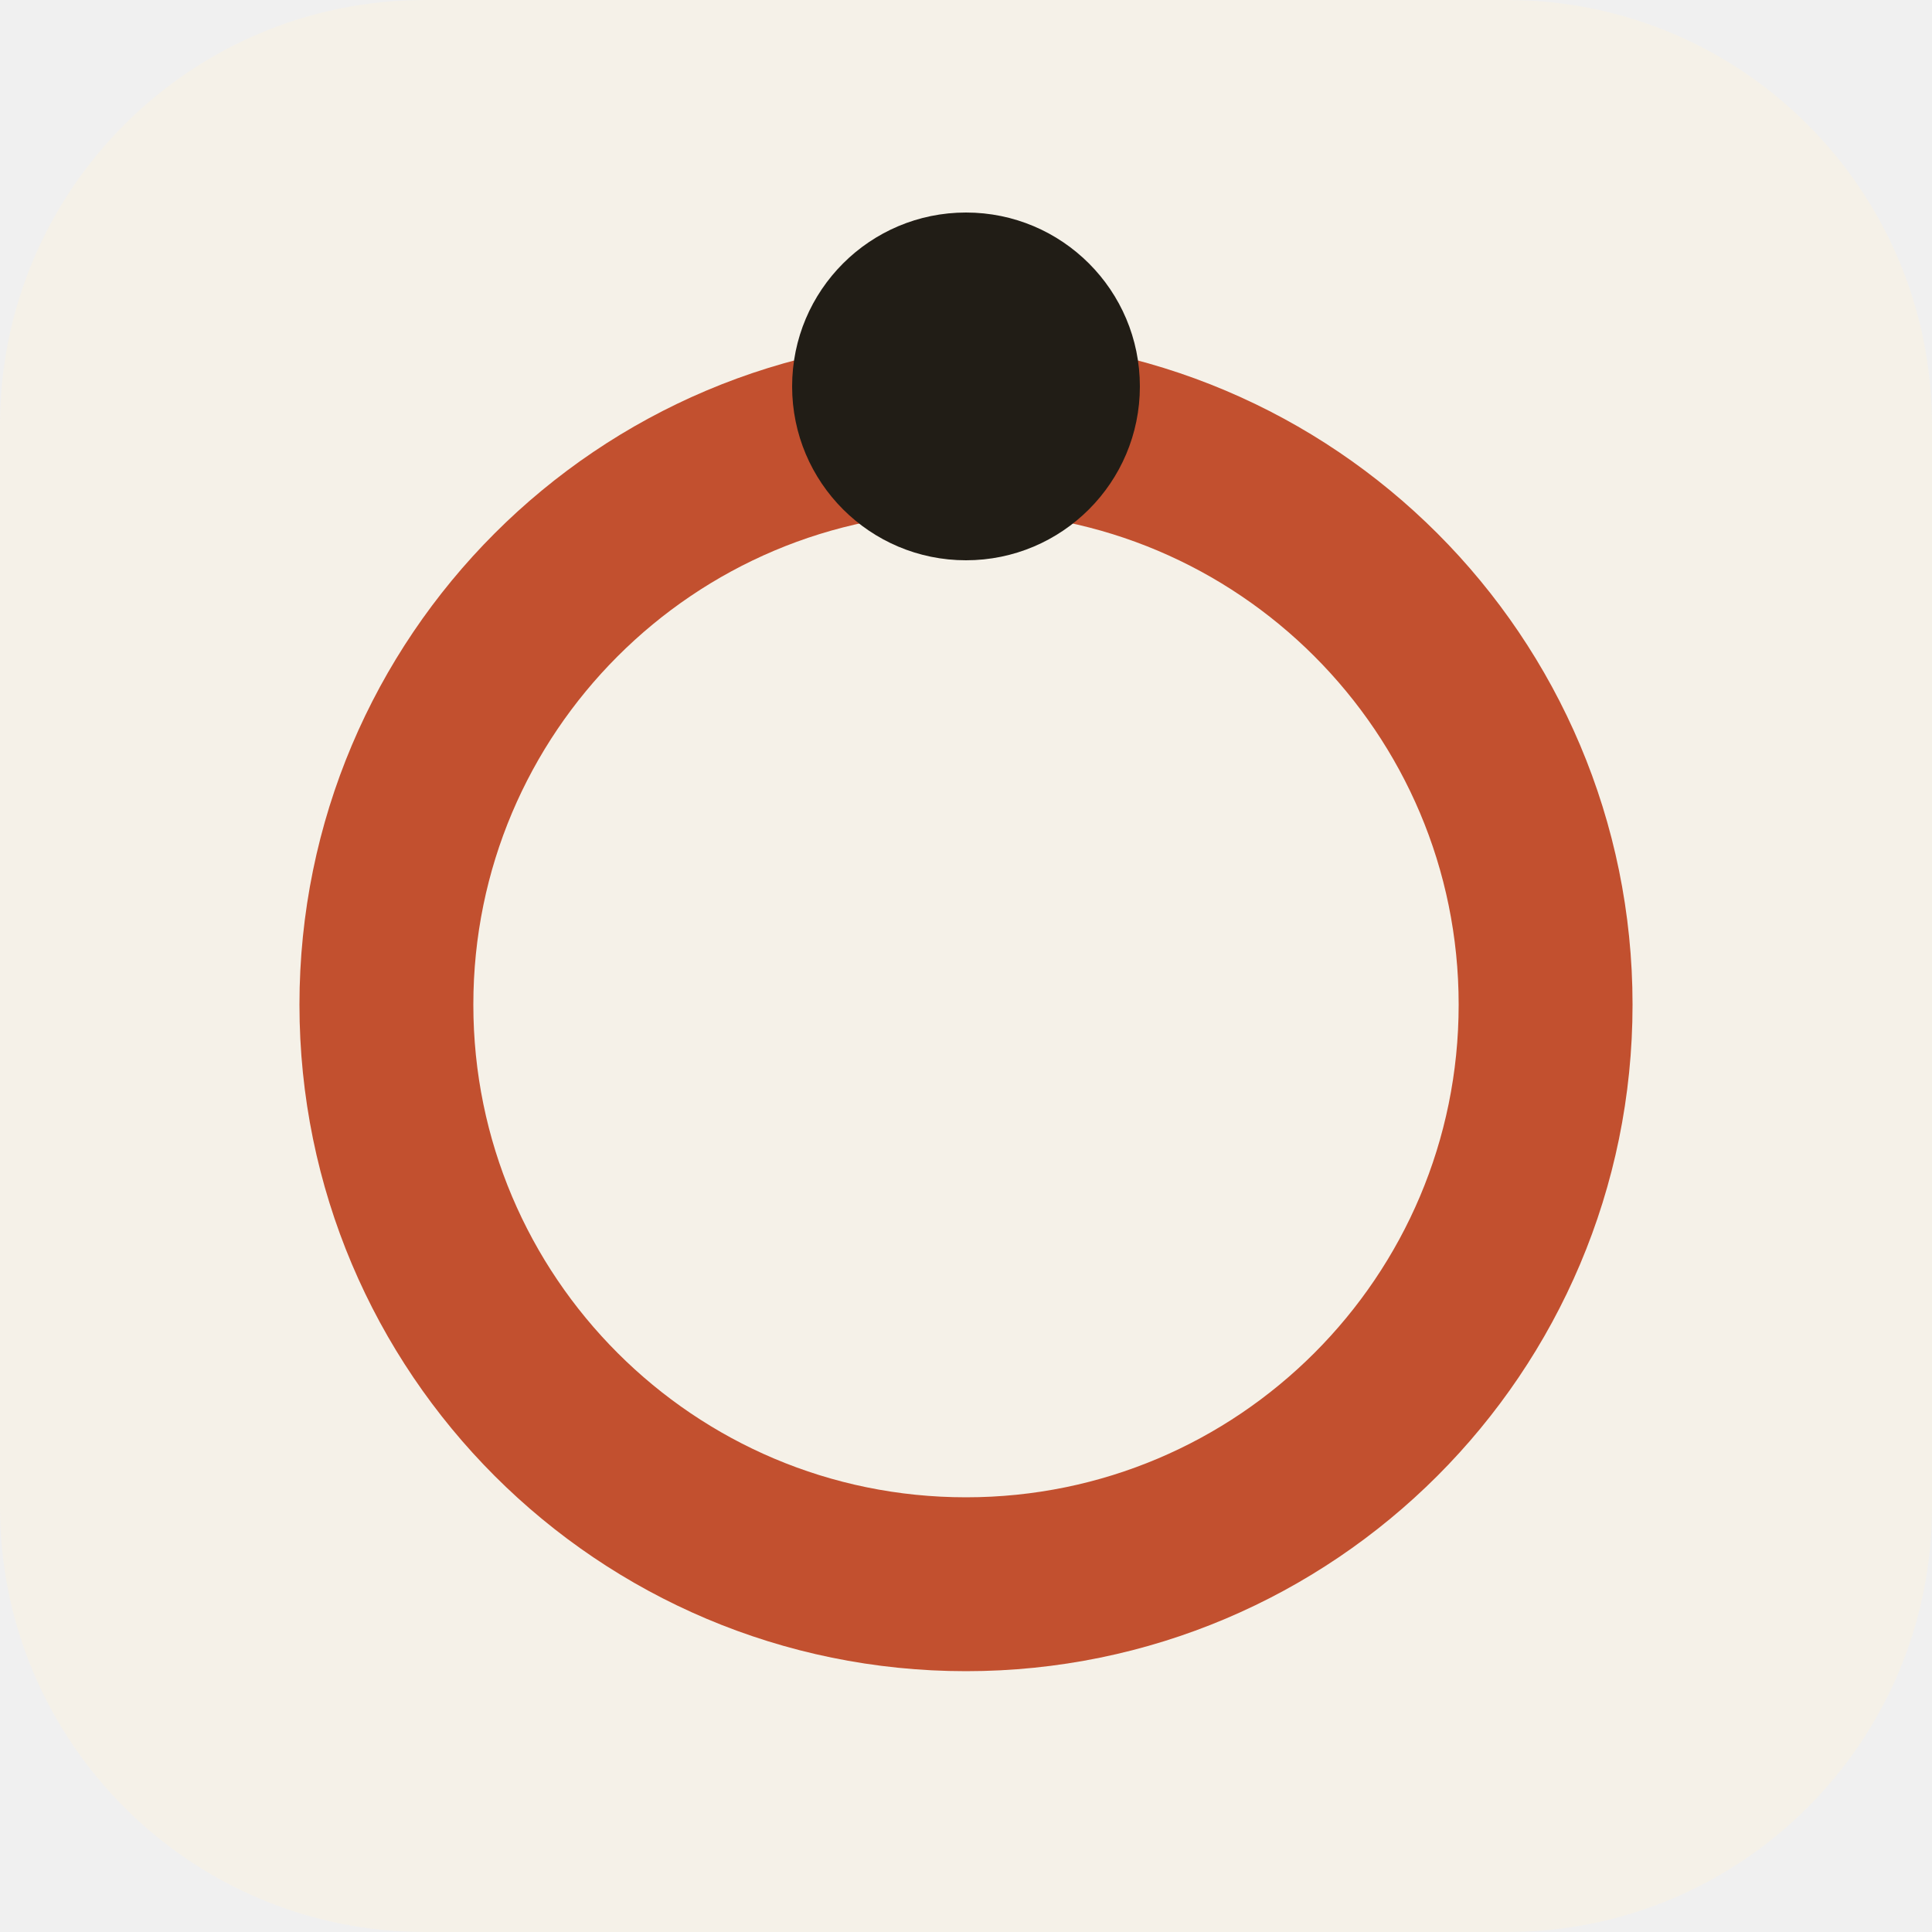
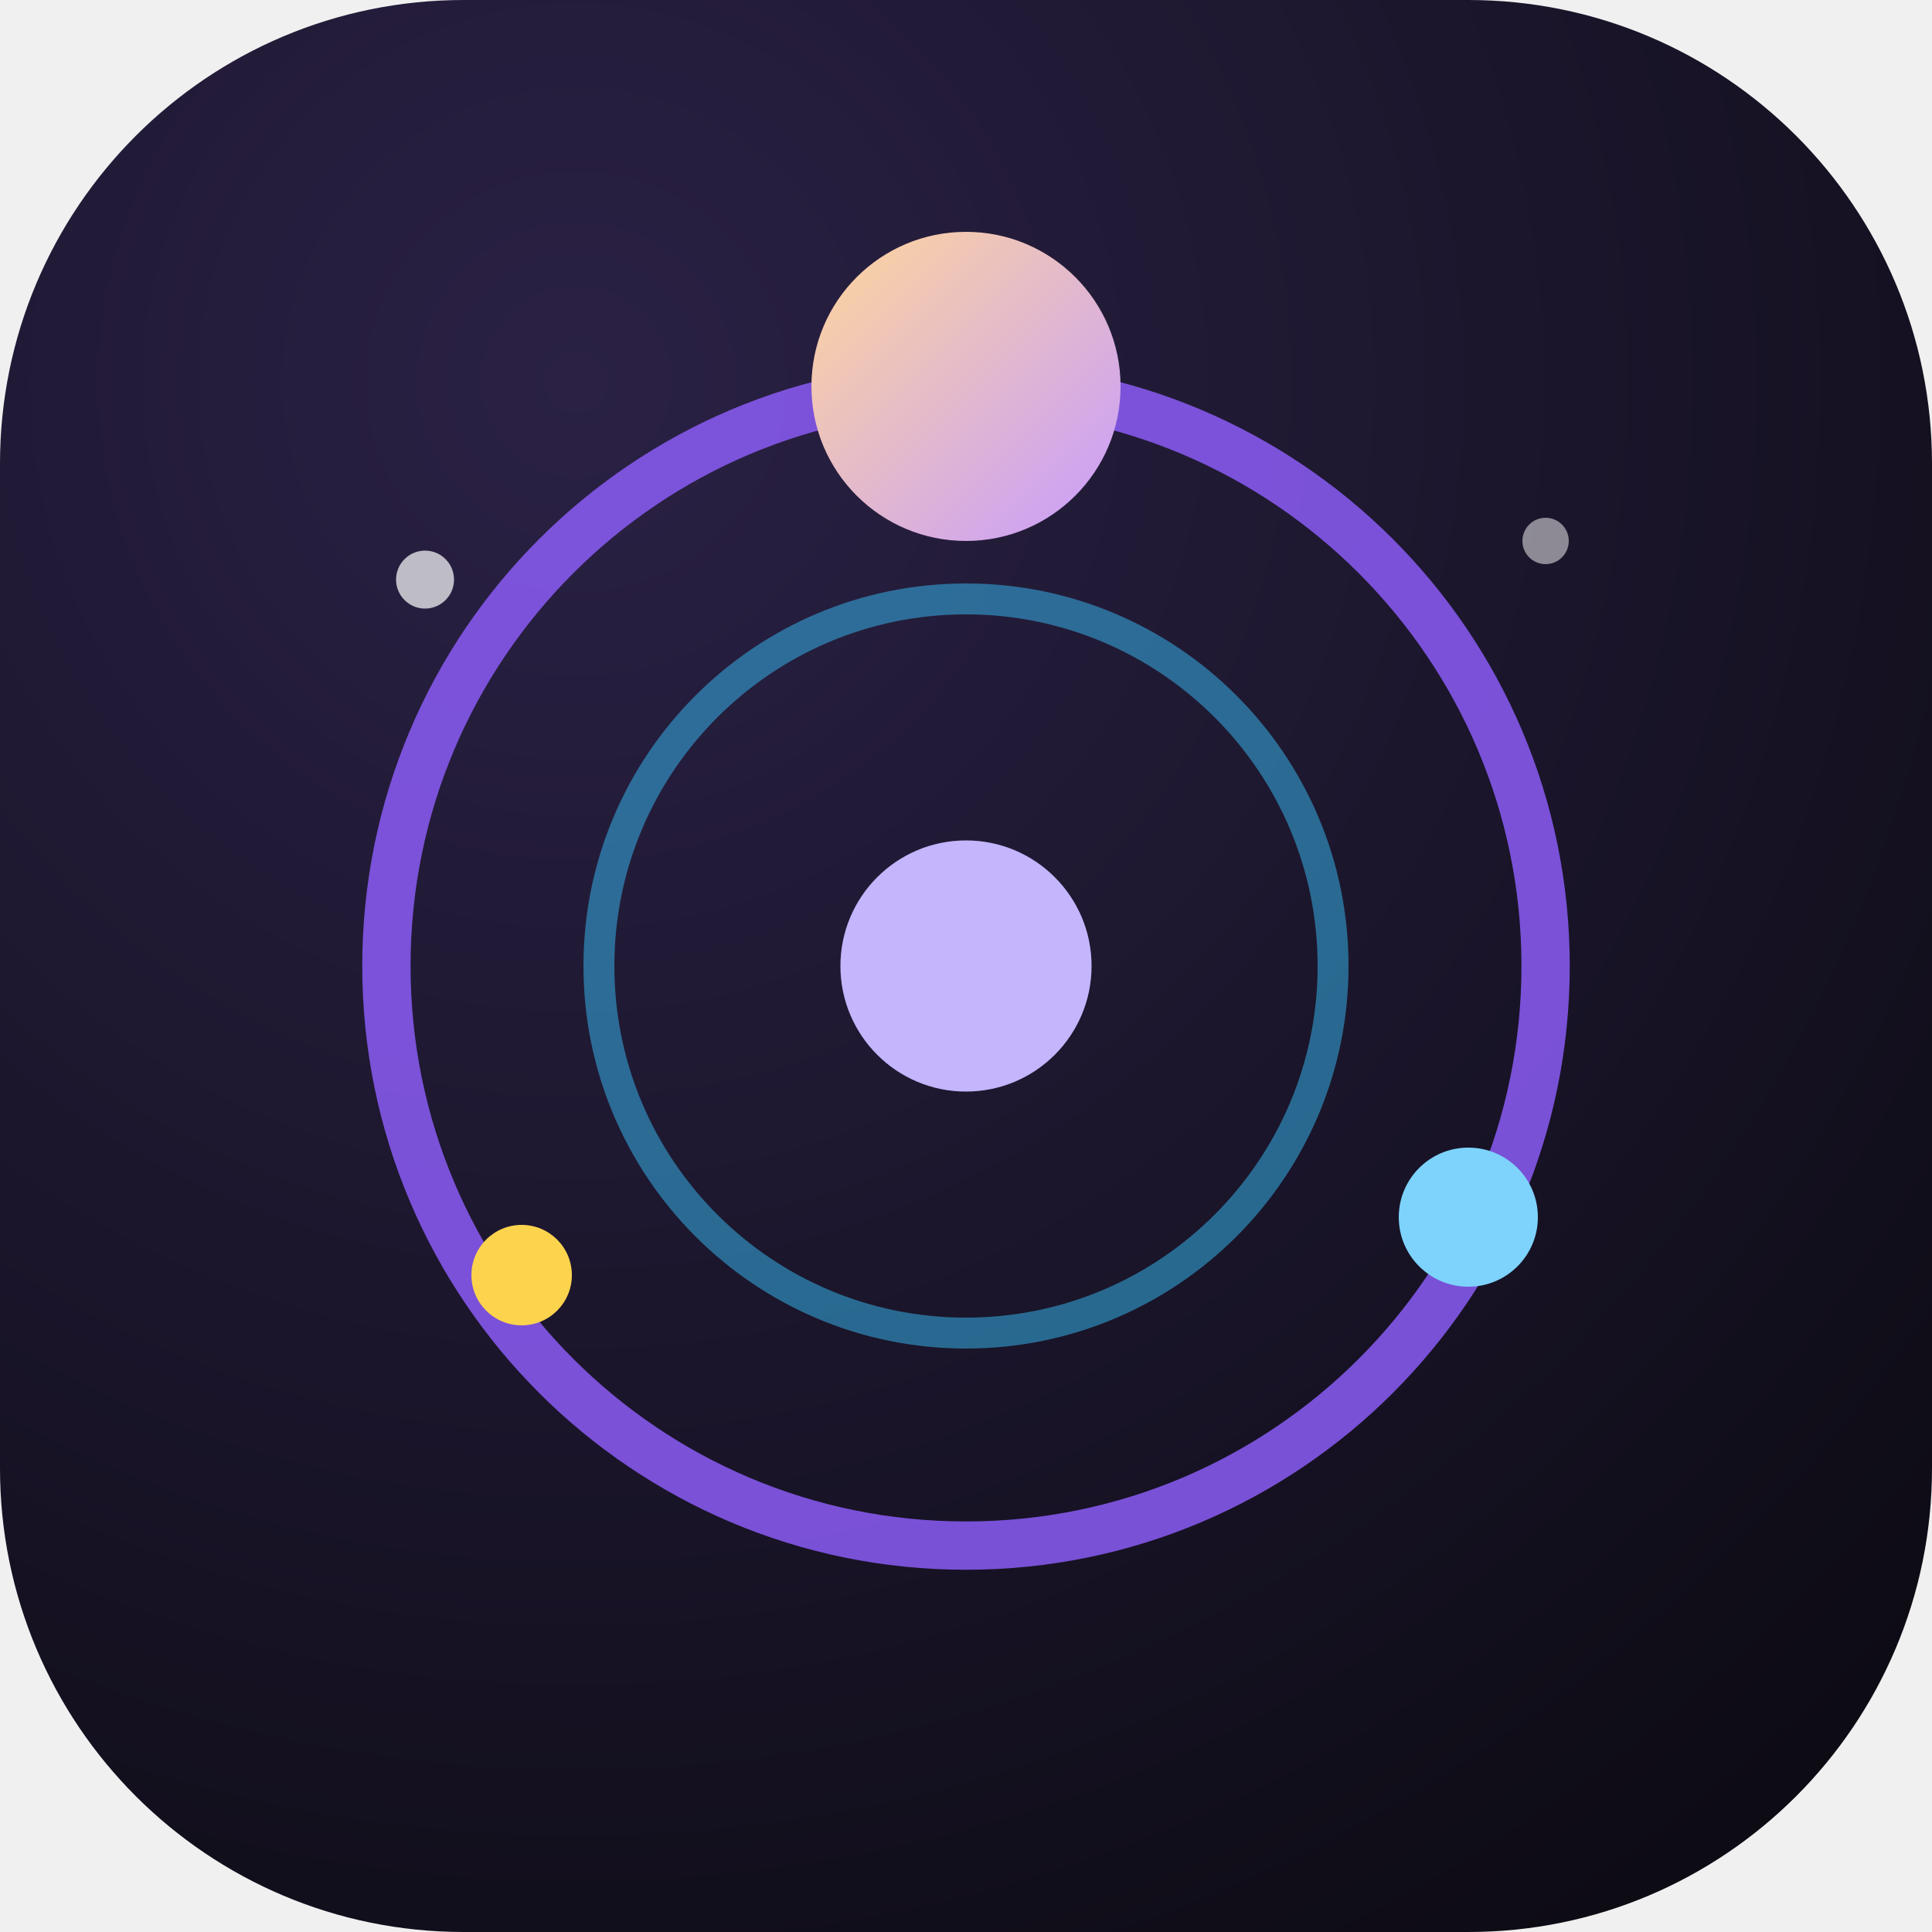
<svg xmlns="http://www.w3.org/2000/svg" viewBox="0 0 100 100">
-   <rect width="100" height="100" rx="22" fill="#f5f1e8" />
-   <circle cx="50" cy="52" r="30" fill="none" stroke="#c2502f" stroke-width="9" />
-   <circle cx="50" cy="20" r="9" fill="#211d16" />
+   <defs>
+     <radialGradient id="sky" cx="30%" cy="20%" r="95%">
+       <stop offset="0" stop-color="#2a2145" />
+       <stop offset="1" stop-color="#0d0b14" />
+     </radialGradient>
+     <linearGradient id="moon" x1="0" y1="0" x2="1" y2="1">
+       <stop offset="0" stop-color="#ffd79a" />
+       <stop offset="1" stop-color="#c79bff" />
+     </linearGradient>
+   </defs>
+   <rect width="100" height="100" rx="24" fill="url(#sky)" />
+   <circle cx="50" cy="50" r="30" fill="none" stroke="#8b5cf6" stroke-width="2.5" opacity="0.85" />
+   <circle cx="50" cy="50" r="19" fill="none" stroke="#38bdf8" stroke-width="1.6" opacity="0.5" />
+   <circle cx="50" cy="50" r="6.5" fill="#c4b5fd" />
+   <circle cx="50" cy="20" r="8" fill="url(#moon)" />
+   <circle cx="76" cy="63" r="3.6" fill="#7dd3fc" />
+   <circle cx="27" cy="66" r="2.6" fill="#fcd34d" />
+   <circle cx="22" cy="30" r="1.5" fill="#ffffff" opacity="0.7" />
+   <circle cx="80" cy="28" r="1.2" fill="#ffffff" opacity="0.5" />
</svg>
